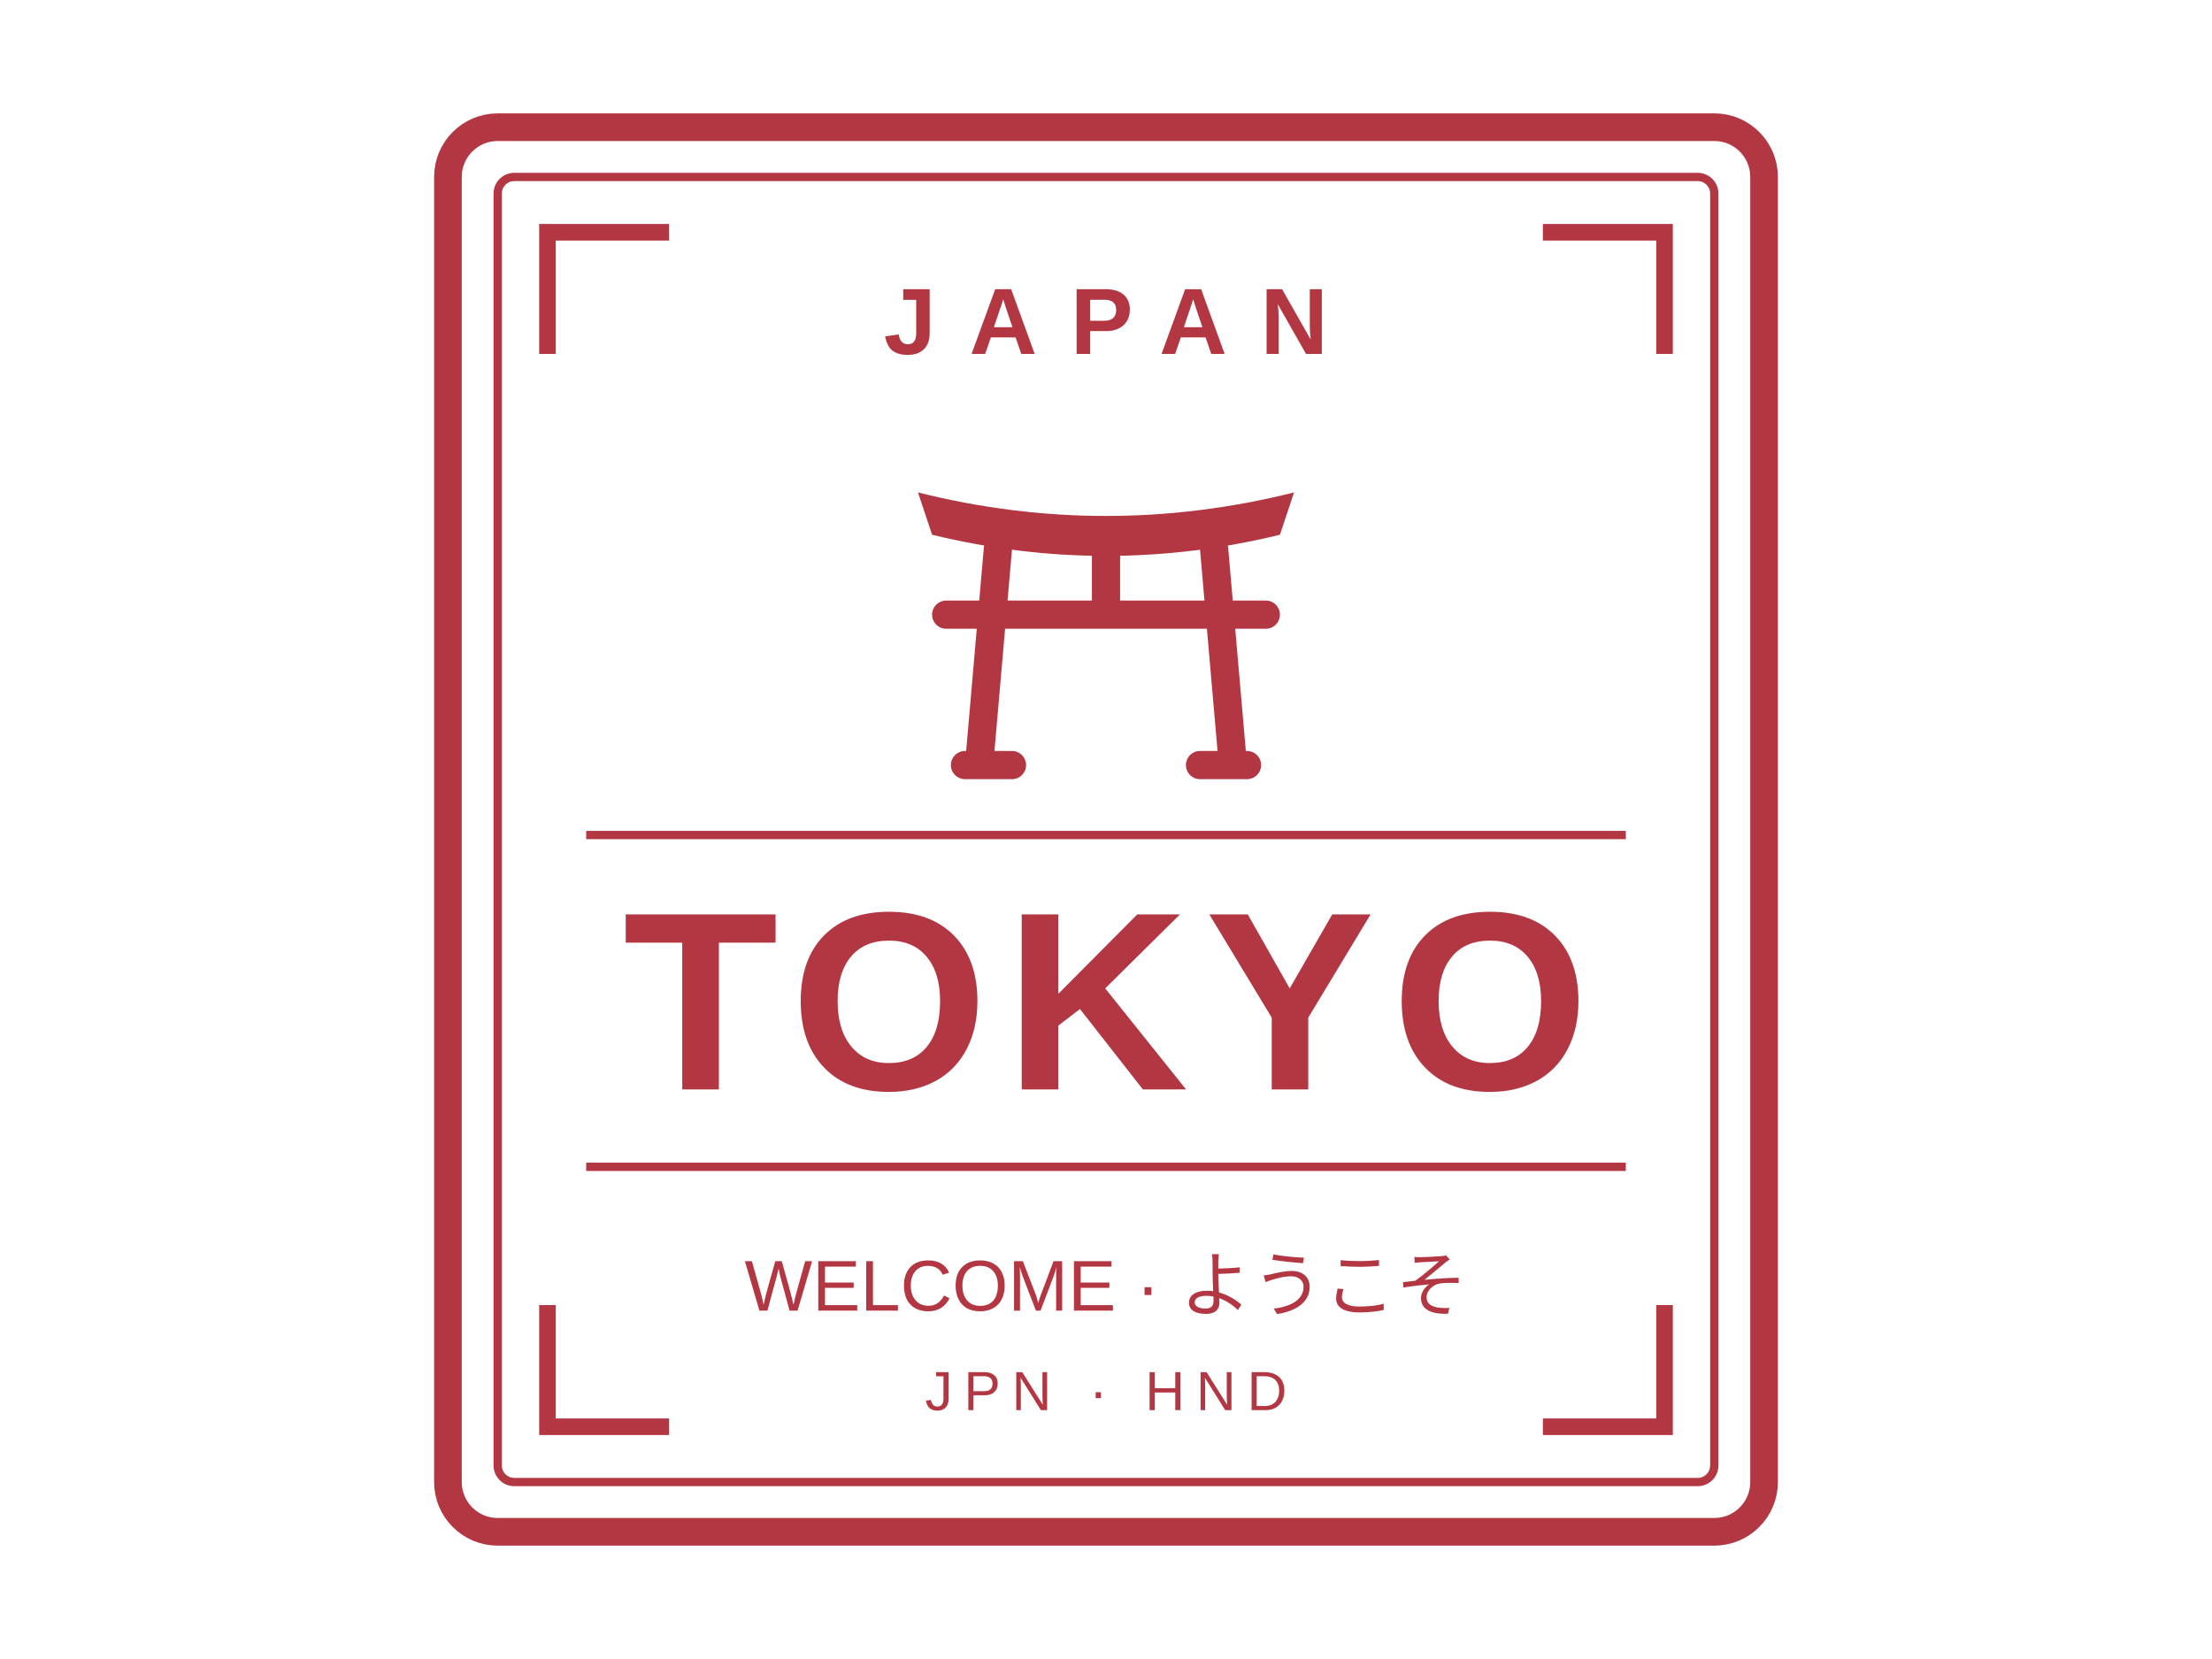
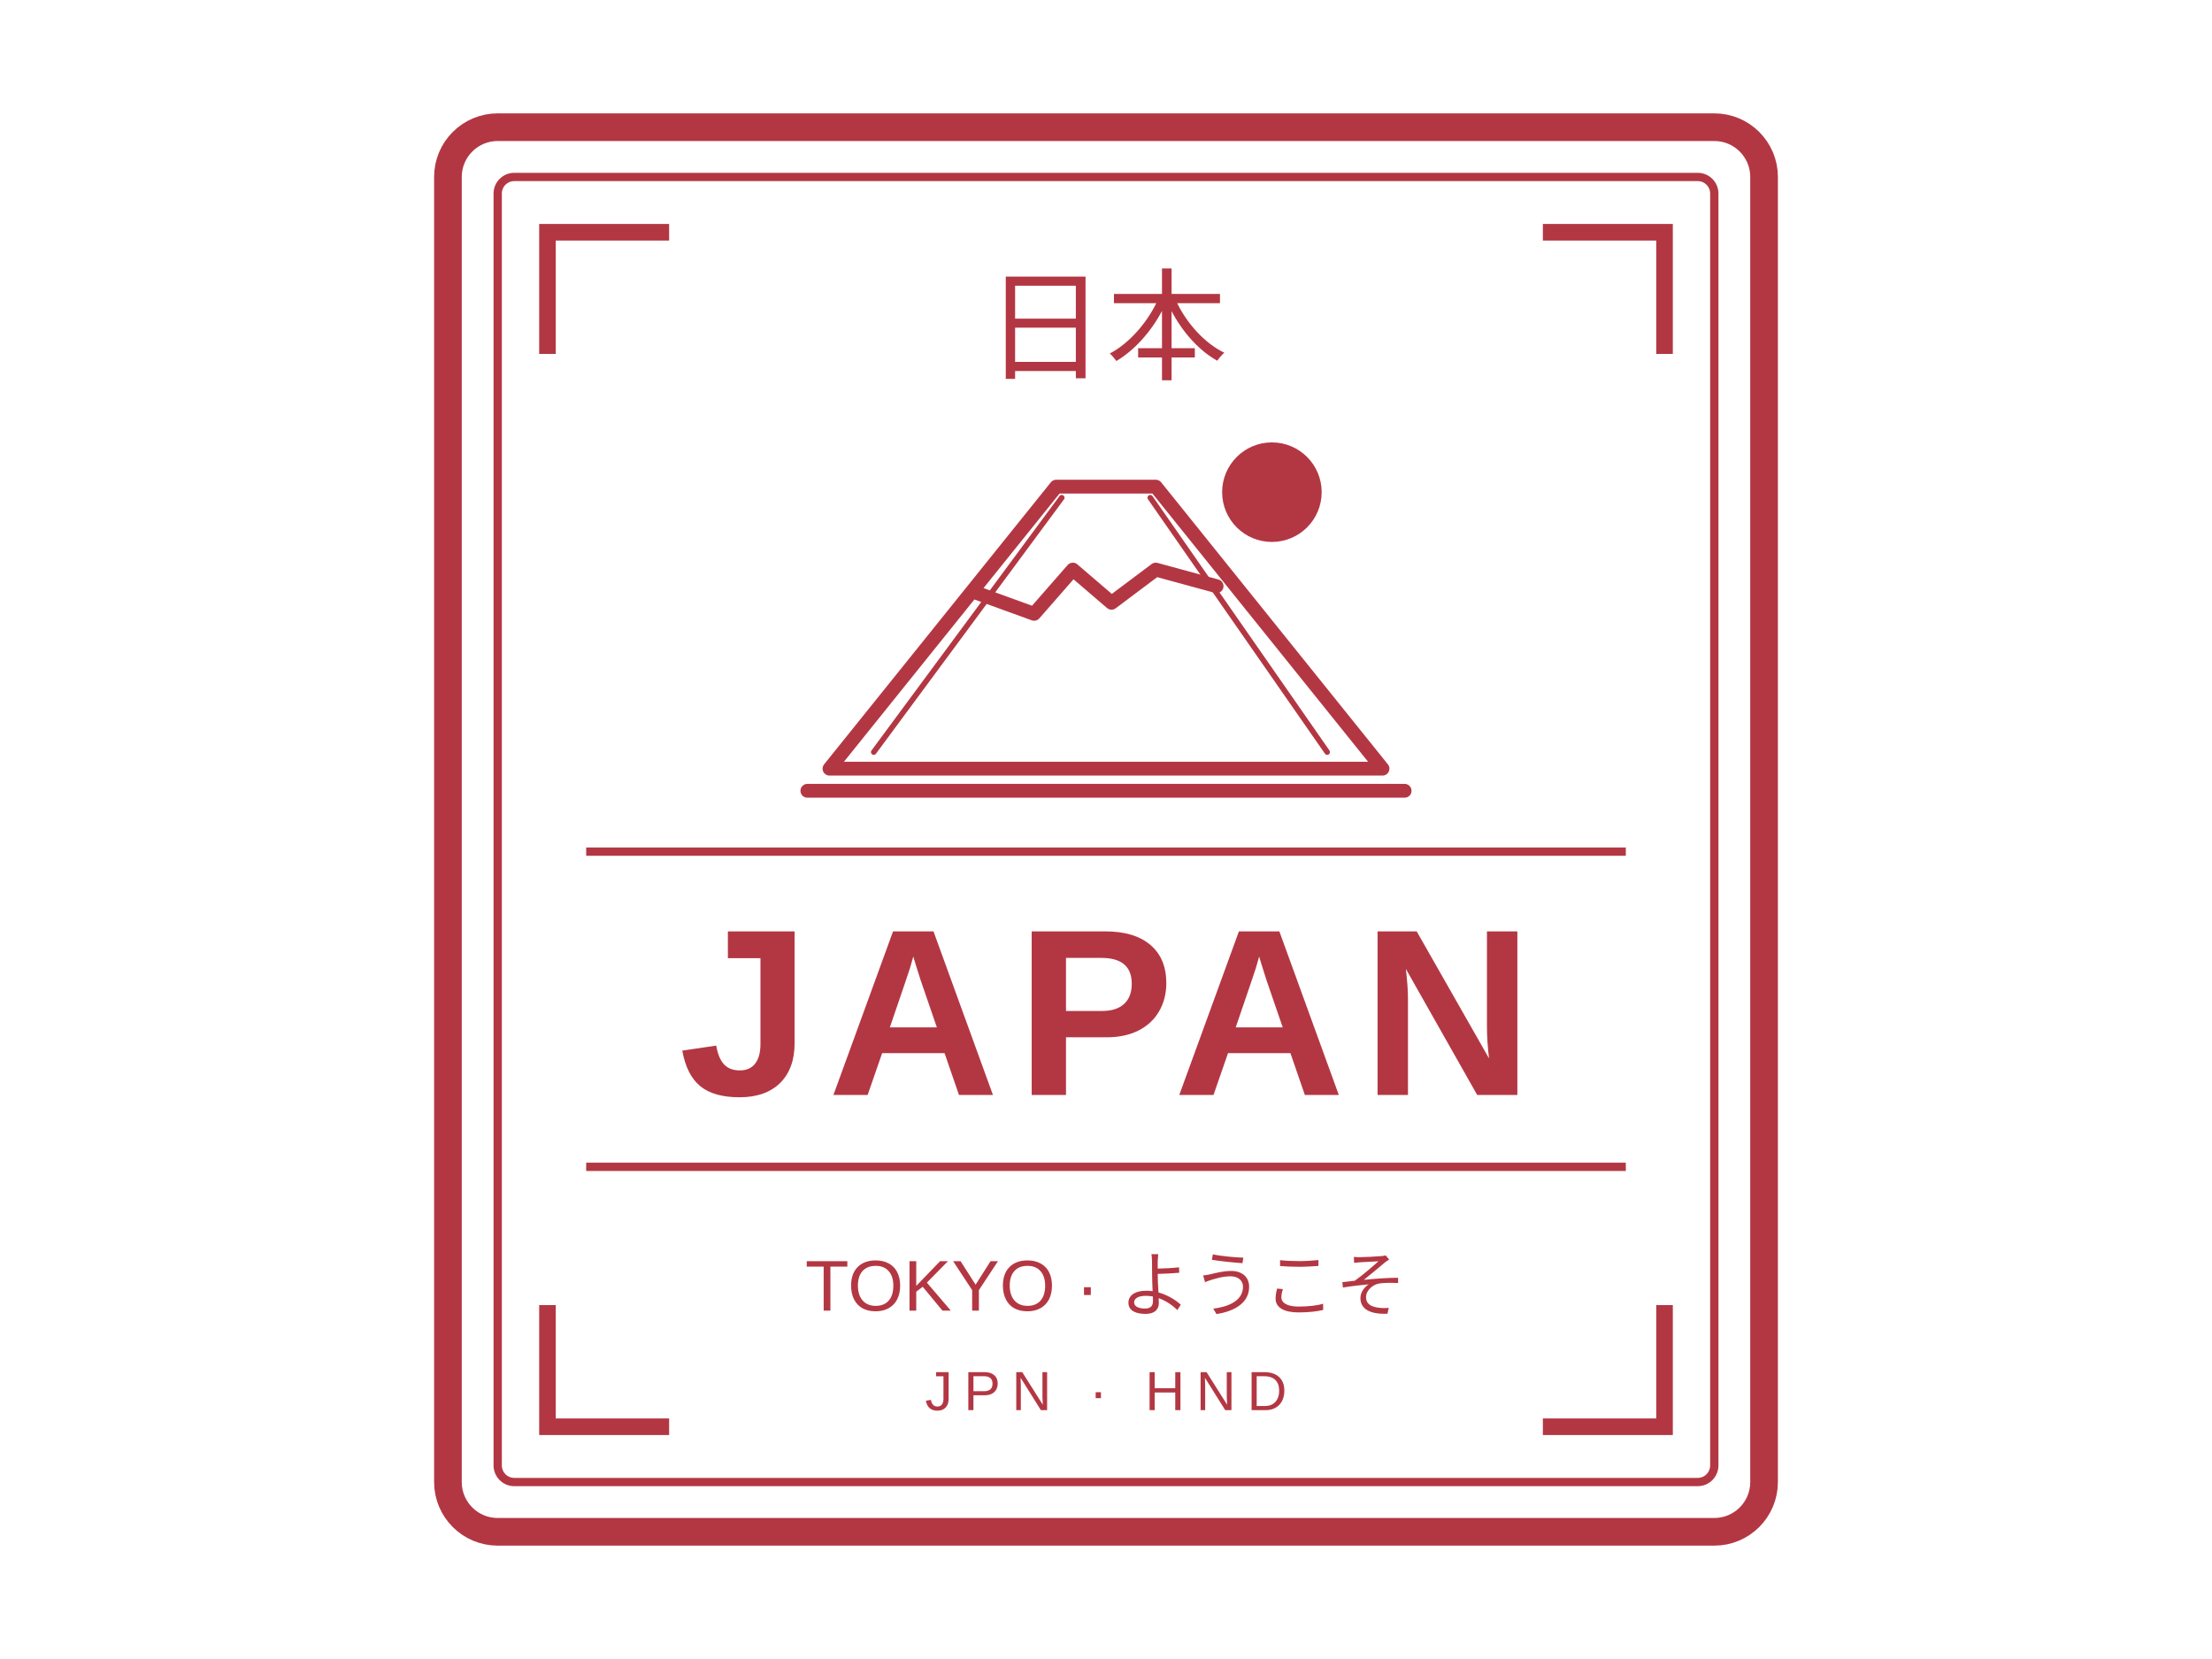
- <svg xmlns="http://www.w3.org/2000/svg" viewBox="0 0 400 300" width="400" height="300" role="img" aria-labelledby="title-JP">
+ <svg xmlns="http://www.w3.org/2000/svg" viewBox="0 0 400 300" width="400" height="300" role="img" aria-labelledby="title-jp">
  <g color="#b33743" fill="currentColor" font-family="Arial,Helvetica,sans-serif" text-anchor="middle">
    <g fill="none" stroke="currentColor">
      <rect x="81" y="23" width="238" height="254" rx="9" stroke-width="5" />
      <rect x="90" y="32" width="220" height="236" rx="3" stroke-width="1.5" />
      <path d="M99 64V42H121M279 42H301V64M99 236V258H121M279 258H301V236" stroke-width="3" />
    </g>
-     <text x="200" y="64" font-size="17" letter-spacing="6" font-weight="700">JAPAN</text>
-     <g transform="translate(200 112) scale(0.85)" fill="none" stroke="currentColor" stroke-width="2.5" stroke-linecap="round" stroke-linejoin="round">
-       <path d="M-40-27Q0-17 40-27L37-18Q0-9-37-18Z" fill="currentColor" stroke="none" />
-       <path d="M-34-1H34M-23-15L-27 31M23-15L27 31M-30 31H-20M20 31H30M0-14V-2" stroke-width="6" />
+     <text x="200" y="67" font-size="22">日本</text>
+     <g transform="translate(200 113) scale(1)" fill="none" stroke="currentColor" stroke-width="2.5" stroke-linecap="round" stroke-linejoin="round">
+       <path d="M-50 26L-9-25H9L50 26ZM-24-6L-13-2L-6-10L1-4L9-10L20-7M-54 30H54" />
+       <circle cx="30" cy="-24" r="9" fill="currentColor" stroke="none" />
+       <path d="M-8-23L-42 23M8-23L40 23" stroke-width="1" />
    </g>
-     <path d="M106 151H294" fill="none" stroke="currentColor" stroke-width="1.5" />
-     <text x="200" y="197" font-size="46" font-weight="900" letter-spacing="3">TOKYO</text>
+     <path d="M106 154H294" fill="none" stroke="currentColor" stroke-width="1.5" />
+     <text x="200" y="198" font-size="43" font-weight="900" letter-spacing="3">JAPAN</text>
    <path d="M106 211H294" fill="none" stroke="currentColor" stroke-width="1.5" />
-     <text x="200" y="237" font-size="13">WELCOME · ようこそ</text>
+     <text x="200" y="237" font-size="13">TOKYO · ようこそ</text>
    <text x="200" y="255" font-size="10" letter-spacing="2">JPN · HND</text>
  </g>
</svg>
